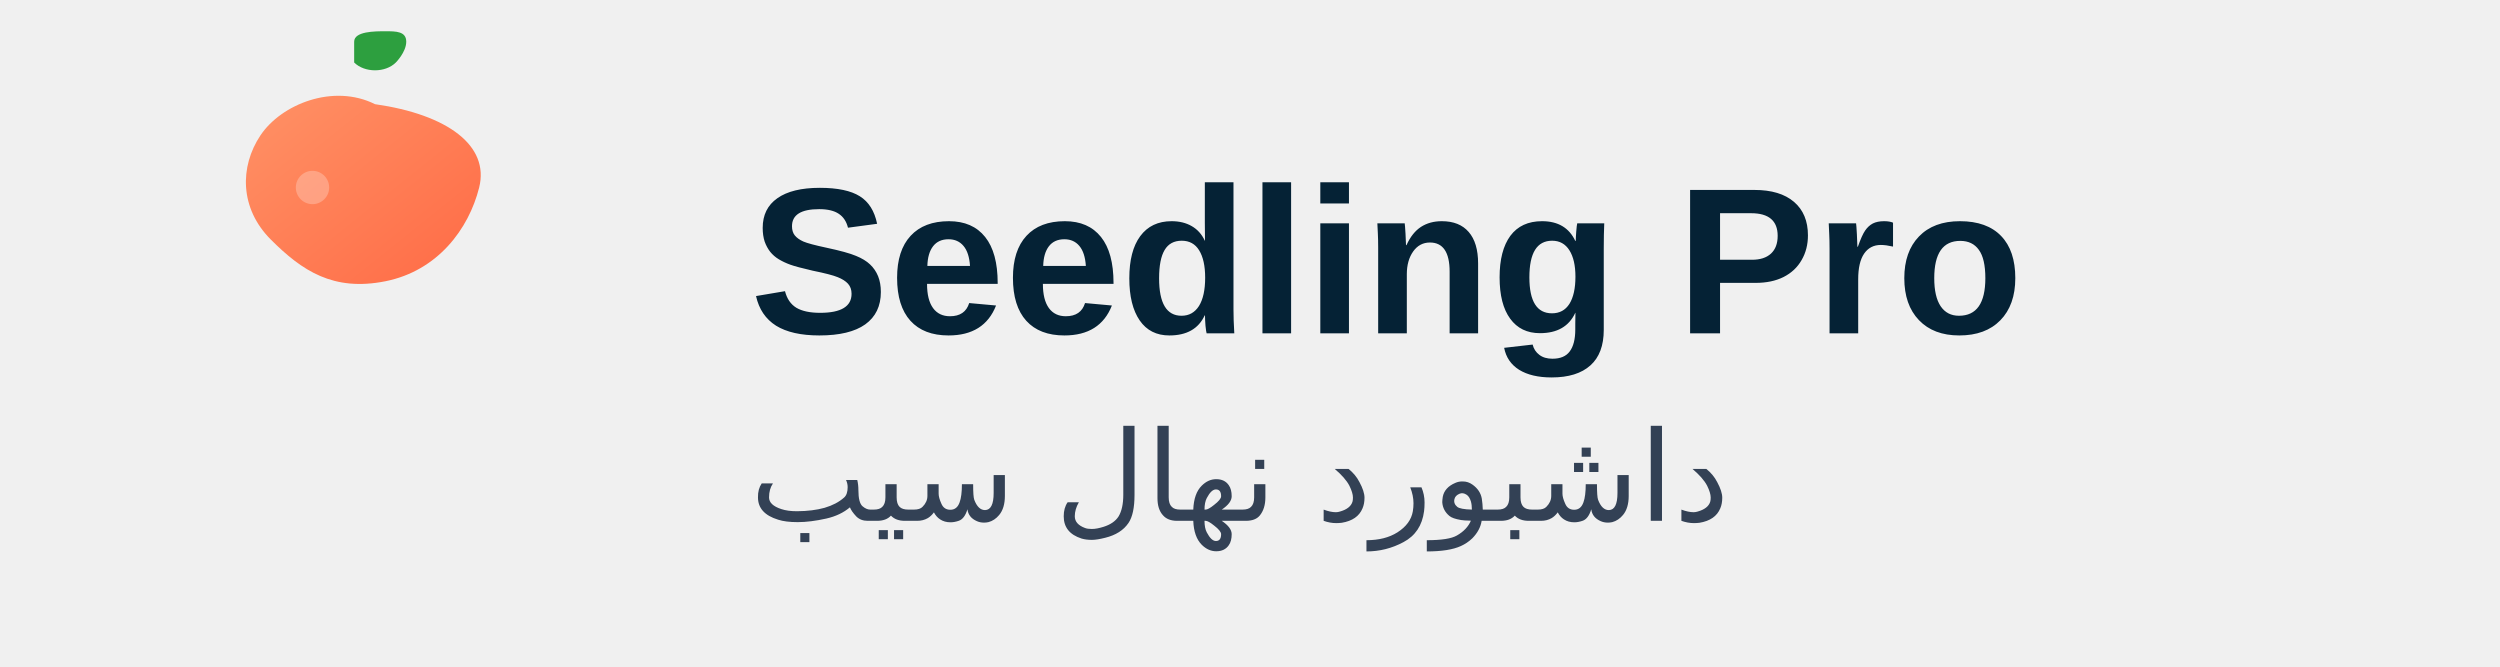
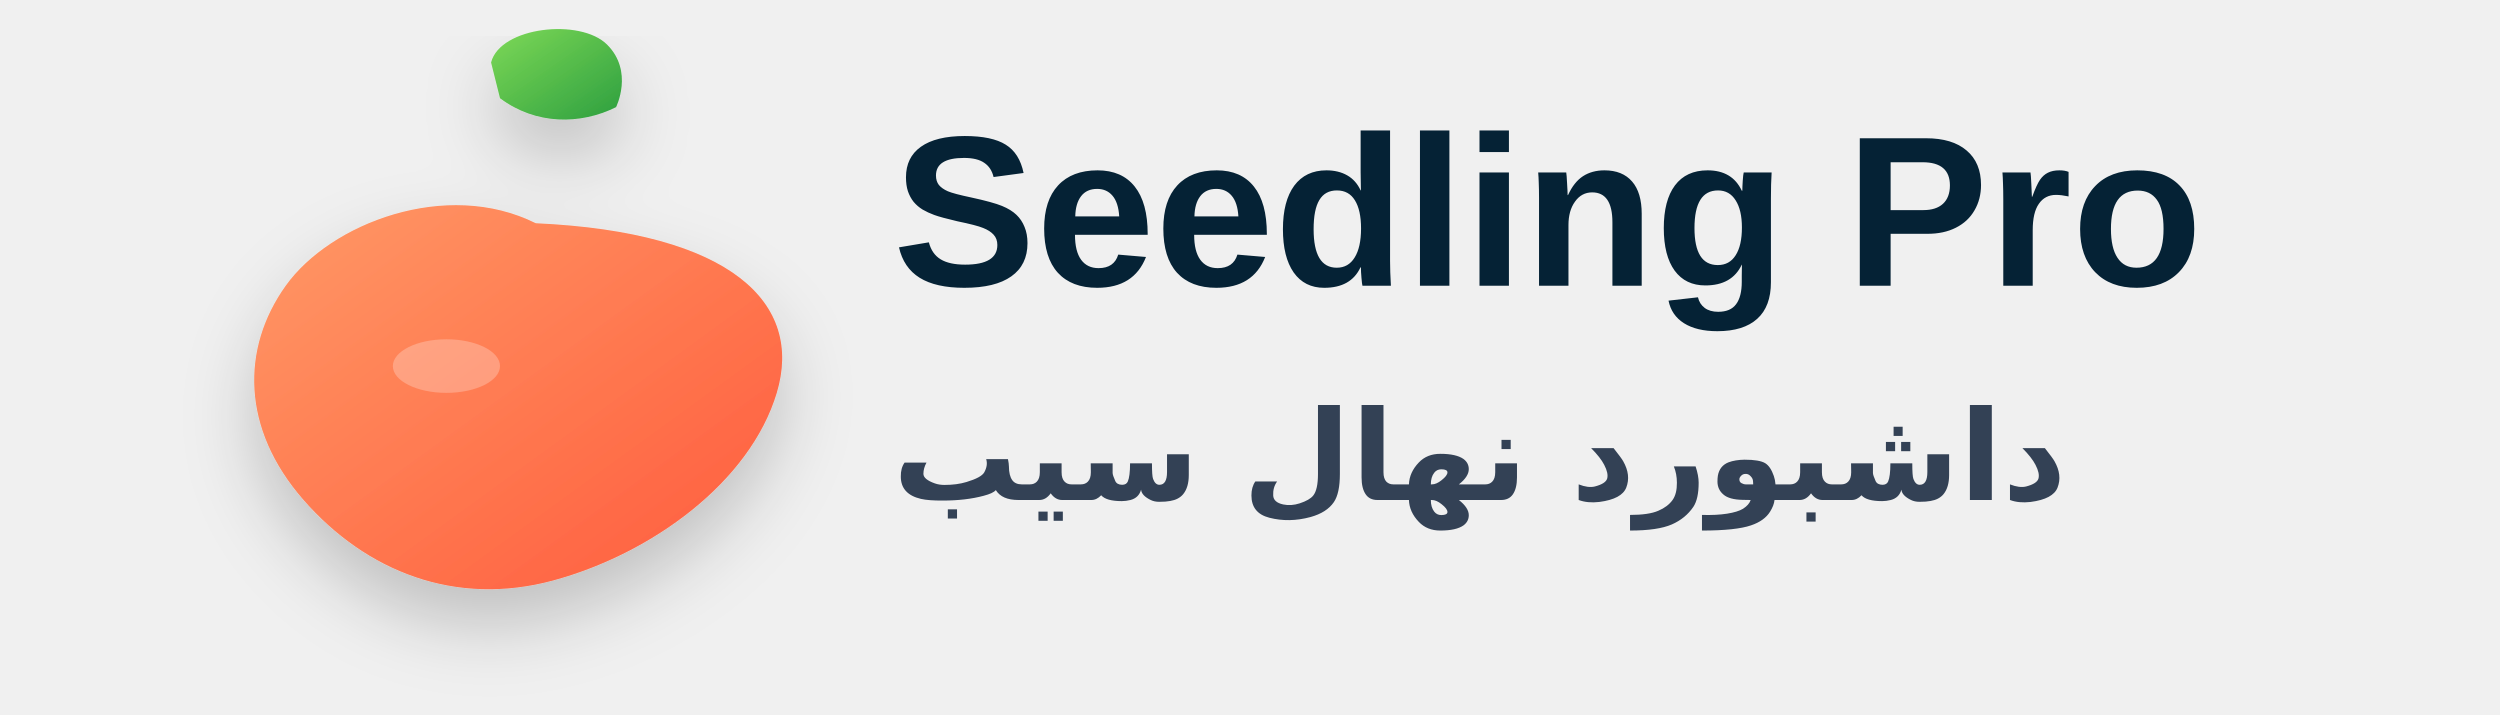
- <svg xmlns="http://www.w3.org/2000/svg" width="240" height="64" viewBox="0 0 240 64">
+ <svg xmlns="http://www.w3.org/2000/svg" width="280" height="80" viewBox="0 0 280 80">
  <defs>
-     <linearGradient id="g" x1="0" x2="1" y1="0" y2="1">
-       <stop offset="0" stop-color="#ff9266" />
-       <stop offset="1" stop-color="#ff6a45" />
+     <linearGradient id="appleGrad" x1="0" x2="1" y1="0" y2="1">
+       <stop offset="0" stop-color="#ff9966" />
+       <stop offset="1" stop-color="#ff5a3c" />
    </linearGradient>
+     <linearGradient id="leafGrad" x1="0" x2="1" y1="0" y2="1">
+       <stop offset="0" stop-color="#7ed957" />
+       <stop offset="1" stop-color="#2d9f3f" />
+     </linearGradient>
+     <filter id="shadow" x="-20%" y="-20%" width="160%" height="160%">
+       <feDropShadow dx="0" dy="4" stdDeviation="4" flood-color="#000000" flood-opacity="0.2" />
+     </filter>
  </defs>
-   <rect rx="12" width="240" height="64" fill="#ffffff" opacity="0.0" />
-   <g transform="translate(8,4)">
-     <path d="M28 6c-4-2-9 0-11 3s-2 7 1 10 6 5 11 4 8-5 9-9-3-7-10-8z" fill="url(#g)" />
-     <path d="M26 2c1 1 3 1 4 0 0 0 1-1 1-2s-1-1-2-1-3 0-3 1-0 1 0 2z" fill="#2d9f3f" />
-     <circle cx="22" cy="14" r="1.6" fill="#ffffff" opacity="0.25" />
+   <rect width="280" height="80" rx="16" fill="transparent" />
+   <g transform="translate(20,15)" filter="url(#shadow)">
+     <path d="M40 10c-10-5-23 0-28 7s-5 16 2 24 17 12 28 9 22-11 25-21-5-18-27-19z" fill="url(#appleGrad)" />
+     <path d="M36 -4c4 3 9 3 13 1 0 0 2-4-1-7s-12-2-13 2z" fill="url(#leafGrad)" />
+     <ellipse cx="30" cy="26" rx="6" ry="3" fill="#ffffff" opacity="0.25" />
  </g>
-   <g transform="translate(72,14)">
-     <text x="0" y="18" font-family="Vazir, Arial, sans-serif" font-size="20" font-weight="700" fill="#052235">Seedling Pro</text>
-     <text x="0" y="36" font-family="Vazir, Arial, sans-serif" font-size="12" fill="#334155">داشبورد نهال سیب</text>
+   <g transform="translate(100,32)">
+     <text x="0" y="0" font-family="Poppins, Arial, sans-serif" font-size="24" font-weight="700" fill="#052235">Seedling Pro</text>
+     <text x="0" y="24" font-family="Vazir, Tahoma, Arial, sans-serif" font-size="14" font-weight="600" fill="#334155">داشبورد نهال سیب</text>
  </g>
</svg>
